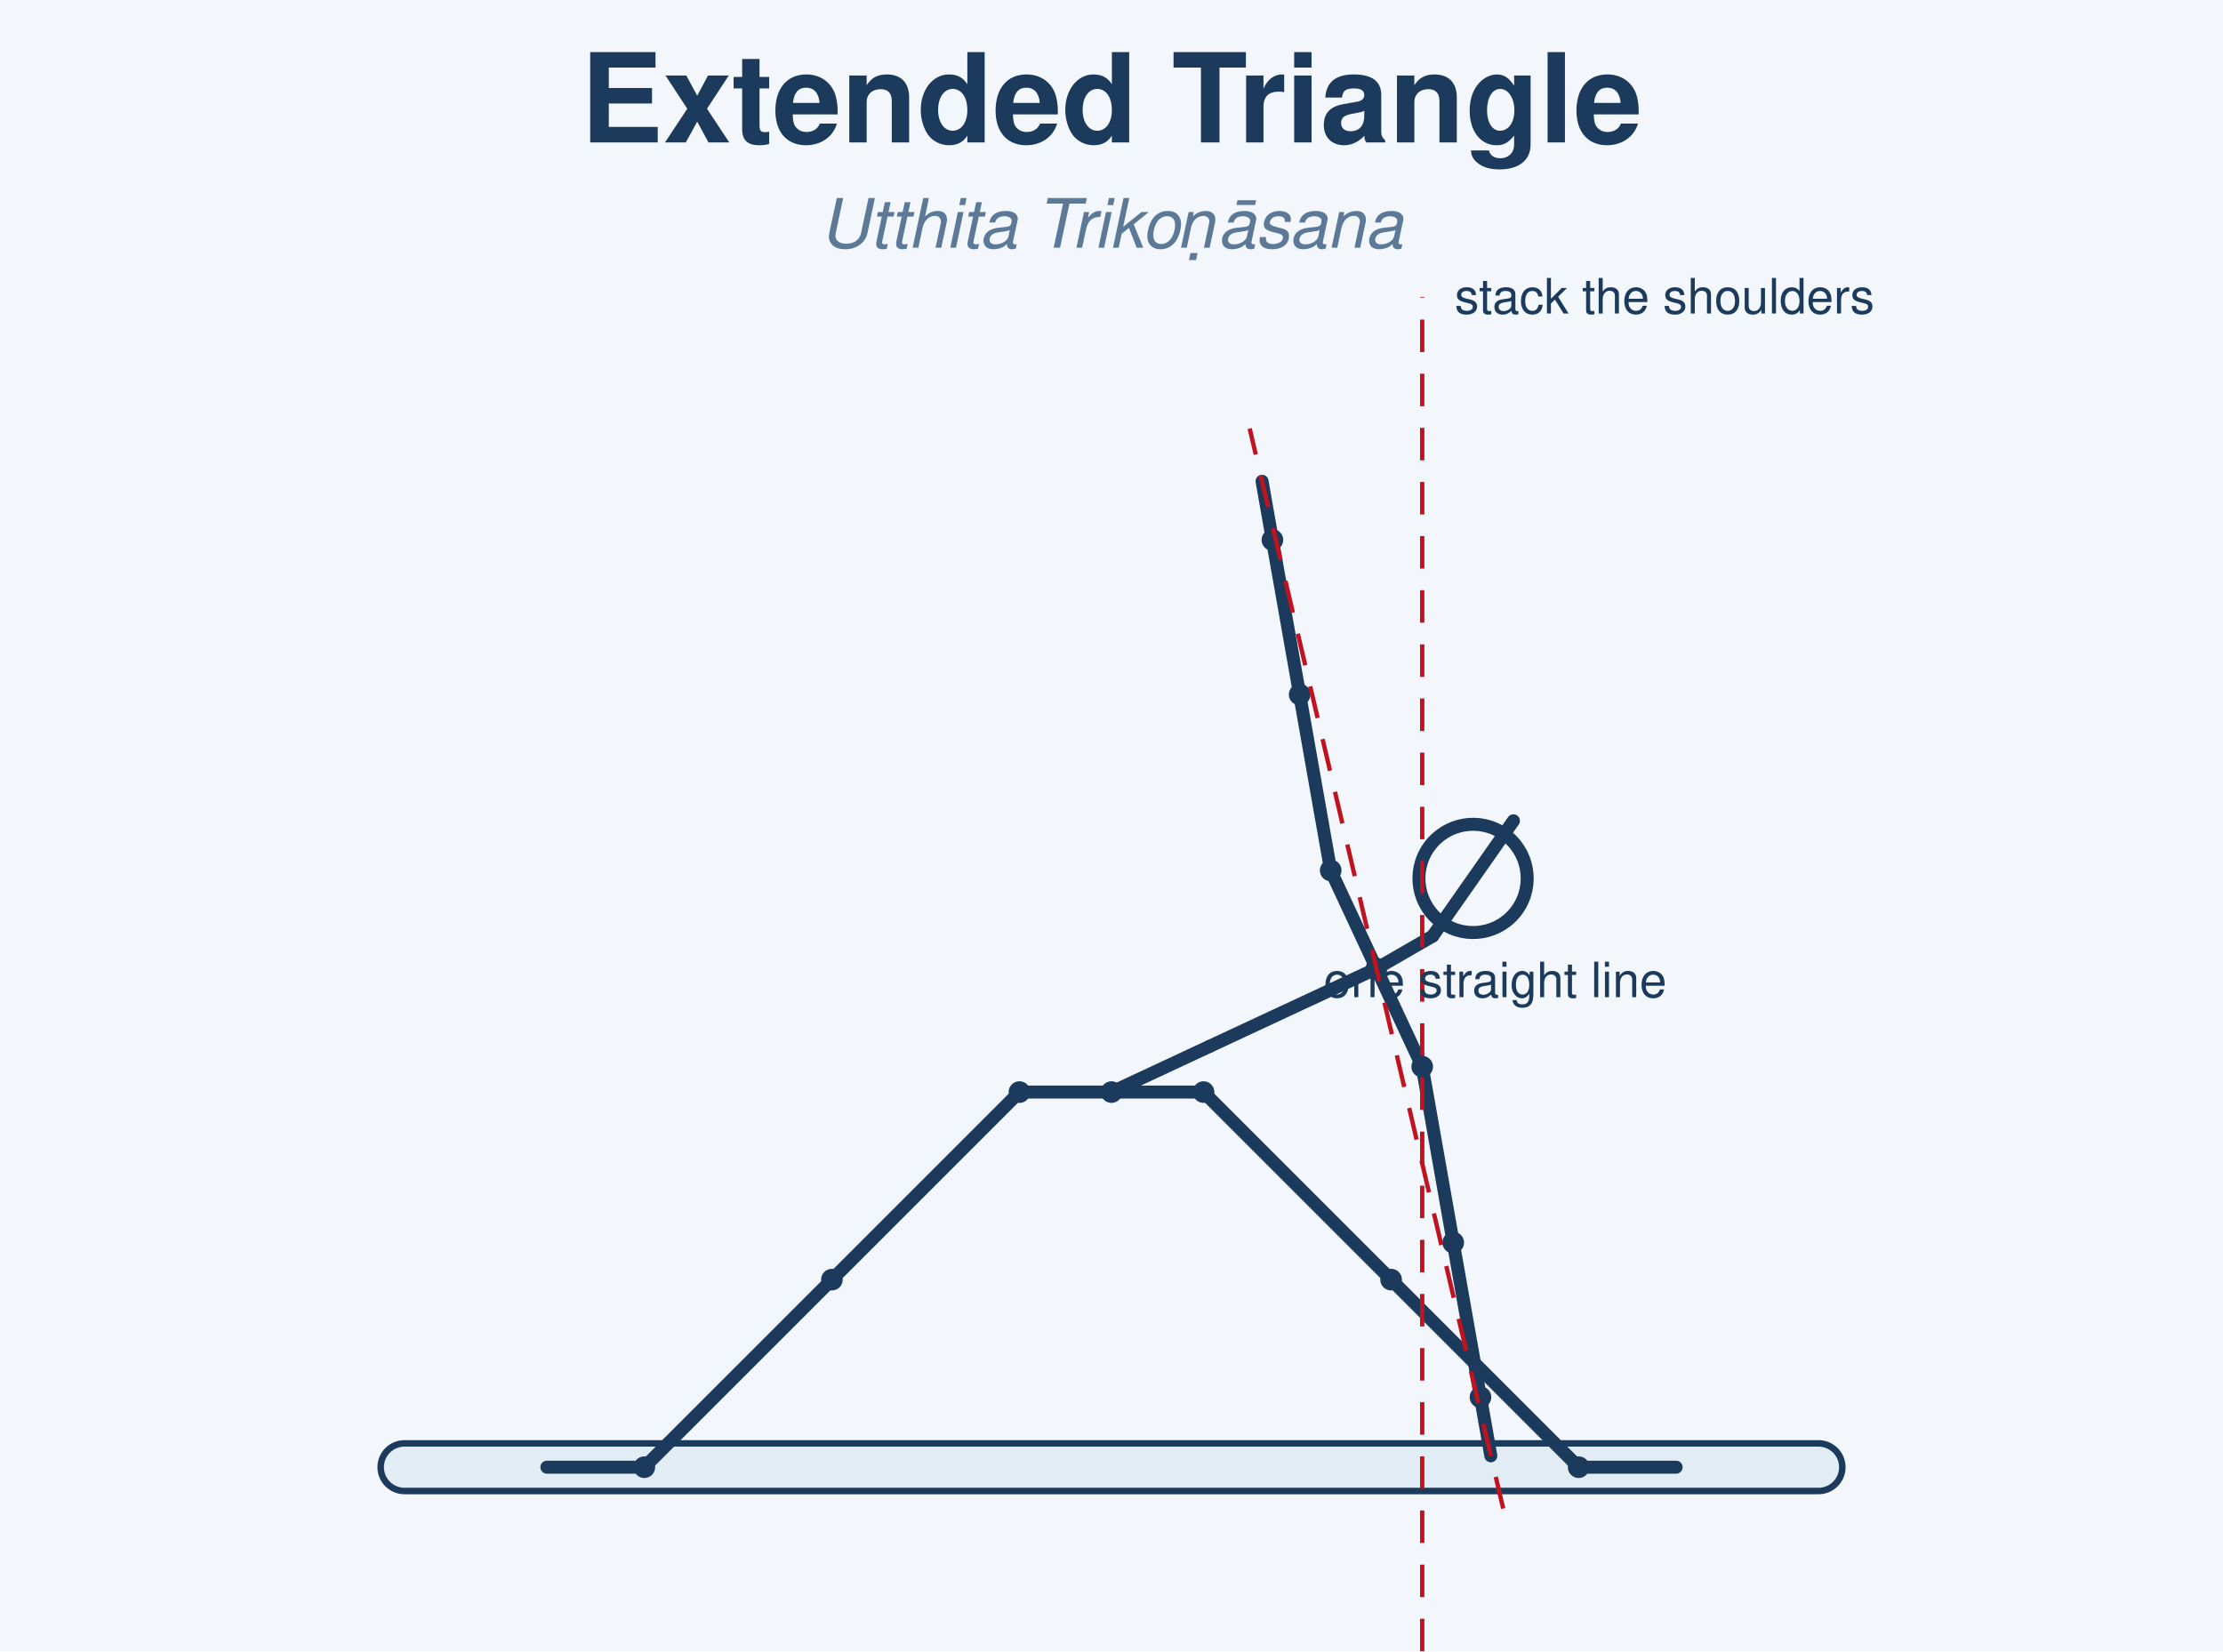
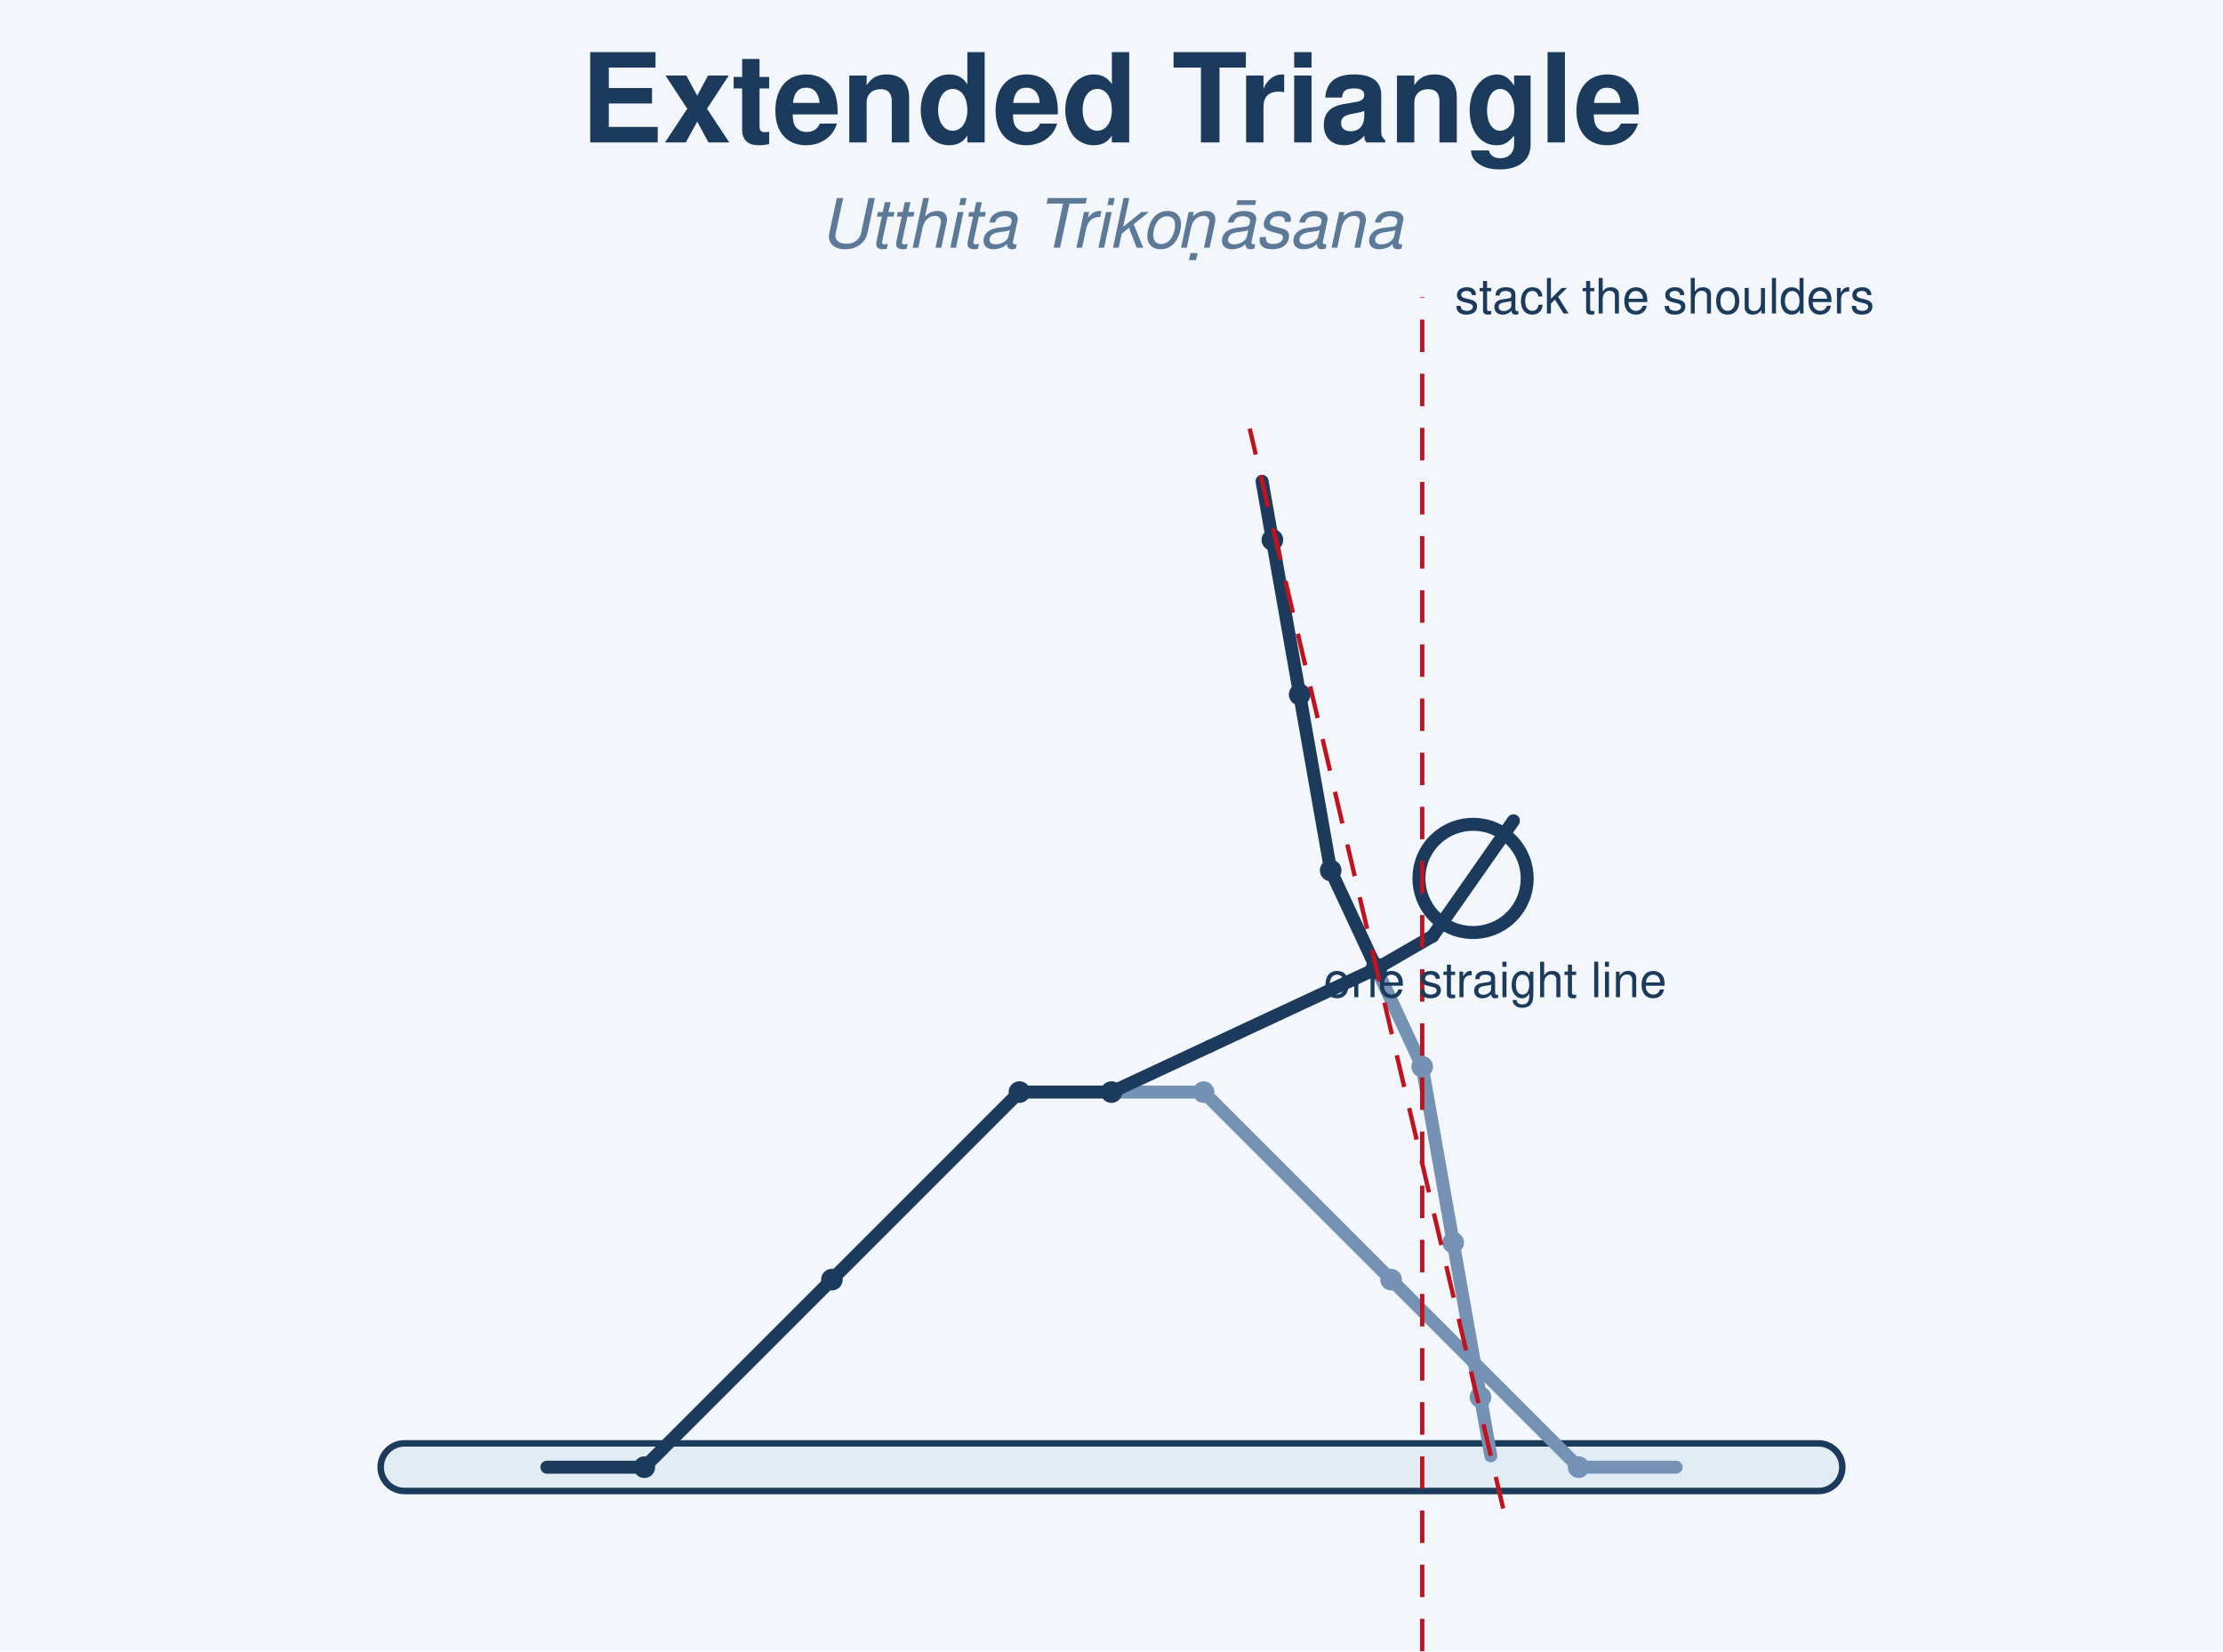
<svg xmlns="http://www.w3.org/2000/svg" viewBox="0 0 700 520" width="700" height="520" data-pose="utthita-trikonasana" data-style="blueprint" role="img" aria-label="Extended Triangle (Utthita Trikoṇāsana)">
  <defs>
    <marker id="asanakit-arrow" viewBox="0 0 10 10" refX="8" refY="5" markerWidth="5" markerHeight="5" orient="auto-start-reverse" markerUnits="strokeWidth">
      <path d="M 0 0 L 10 5 L 0 10 z" fill="#c1121f" />
    </marker>
  </defs>
  <rect data-layer="background" x="0" y="0" width="700" height="520" fill="#f3f7fb" />
  <g data-layer="title">
    <text x="350" y="44.85" text-anchor="middle" fill="#1b3a5c" font-family="Helvetica Neue, Helvetica, Arial, sans-serif" font-size="39" font-weight="600">Extended Triangle</text>
    <text x="350" y="78" text-anchor="middle" fill="#5c7998" font-family="Helvetica Neue, Helvetica, Arial, sans-serif" font-size="21.45" font-style="italic">Utthita Trikoṇāsana</text>
  </g>
  <g data-layer="props">
    <rect data-prop="mat" x="119.868" y="454.54" width="460.264" height="15.001" rx="7.501" fill="#e2ecf5" stroke="#1b3a5c" stroke-width="2.046" />
  </g>
  <g data-layer="figure">
-     <line data-bone="hipL" x1="350" y1="343.913" x2="378.98" y2="343.913" stroke="#1b3a5c" stroke-width="4.091" stroke-linecap="round" />
-     <line data-bone="hipR" x1="350" y1="343.913" x2="321.02" y2="343.913" stroke="#1b3a5c" stroke-width="4.091" stroke-linecap="round" />
-     <line data-bone="pelvis" x1="350" y1="343.913" x2="380.899" y2="329.504" stroke="#1b3a5c" stroke-width="4.091" stroke-linecap="round" />
-     <line data-bone="spine" x1="380.899" y1="329.504" x2="433.428" y2="305.009" stroke="#1b3a5c" stroke-width="4.091" stroke-linecap="round" />
-     <line data-bone="thighL" x1="378.98" y1="343.913" x2="438.044" y2="402.977" stroke="#1b3a5c" stroke-width="4.091" stroke-linecap="round" />
-     <line data-bone="thighR" x1="321.02" y1="343.913" x2="261.956" y2="402.977" stroke="#1b3a5c" stroke-width="4.091" stroke-linecap="round" />
-     <line data-bone="upperArmL" x1="447.837" y1="335.909" x2="457.605" y2="391.309" stroke="#1b3a5c" stroke-width="4.091" stroke-linecap="round" />
-     <line data-bone="clavicleL" x1="433.428" y1="305.009" x2="447.837" y2="335.909" stroke="#1b3a5c" stroke-width="4.091" stroke-linecap="round" />
-     <line data-bone="forearmL" x1="457.605" y1="391.309" x2="466.19" y2="439.993" stroke="#1b3a5c" stroke-width="4.091" stroke-linecap="round" />
-     <line data-bone="handL" x1="466.19" y1="439.993" x2="469.446" y2="458.46" stroke="#1b3a5c" stroke-width="4.091" stroke-linecap="round" />
-     <line data-bone="neck" x1="433.428" y1="305.009" x2="451.144" y2="294.781" stroke="#1b3a5c" stroke-width="4.091" stroke-linecap="round" />
-     <line data-bone="clavicleR" x1="433.428" y1="305.009" x2="419.02" y2="274.11" stroke="#1b3a5c" stroke-width="4.091" stroke-linecap="round" />
-     <line data-bone="upperArmR" x1="419.02" y1="274.11" x2="409.251" y2="218.71" stroke="#1b3a5c" stroke-width="4.091" stroke-linecap="round" />
-     <line data-bone="head" x1="451.144" y1="294.781" x2="476.565" y2="258.475" stroke="#1b3a5c" stroke-width="4.091" stroke-linecap="round" />
+     <line data-bone="hipL" data-side="left" x1="350" y1="343.913" x2="378.98" y2="343.913" stroke="#7591b3" stroke-width="4.091" stroke-linecap="round" />
+     <line data-bone="hipR" data-side="right" x1="350" y1="343.913" x2="321.02" y2="343.913" stroke="#1b3a5c" stroke-width="4.091" stroke-linecap="round" />
+     <line data-bone="pelvis" data-side="center" x1="350" y1="343.913" x2="380.899" y2="329.504" stroke="#1b3a5c" stroke-width="4.091" stroke-linecap="round" />
+     <line data-bone="spine" data-side="center" x1="380.899" y1="329.504" x2="433.428" y2="305.009" stroke="#1b3a5c" stroke-width="4.091" stroke-linecap="round" />
+     <line data-bone="thighL" data-side="left" x1="378.98" y1="343.913" x2="438.044" y2="402.977" stroke="#7591b3" stroke-width="4.091" stroke-linecap="round" />
+     <line data-bone="thighR" data-side="right" x1="321.02" y1="343.913" x2="261.956" y2="402.977" stroke="#1b3a5c" stroke-width="4.091" stroke-linecap="round" />
+     <line data-bone="upperArmL" data-side="left" x1="447.837" y1="335.909" x2="457.605" y2="391.309" stroke="#7591b3" stroke-width="4.091" stroke-linecap="round" />
+     <line data-bone="clavicleL" data-side="left" x1="433.428" y1="305.009" x2="447.837" y2="335.909" stroke="#7591b3" stroke-width="4.091" stroke-linecap="round" />
+     <line data-bone="forearmL" data-side="left" x1="457.605" y1="391.309" x2="466.19" y2="439.993" stroke="#7591b3" stroke-width="4.091" stroke-linecap="round" />
+     <line data-bone="handL" data-side="left" x1="466.19" y1="439.993" x2="469.446" y2="458.46" stroke="#7591b3" stroke-width="4.091" stroke-linecap="round" />
+     <line data-bone="neck" data-side="center" x1="433.428" y1="305.009" x2="451.144" y2="294.781" stroke="#1b3a5c" stroke-width="4.091" stroke-linecap="round" />
+     <line data-bone="clavicleR" data-side="right" x1="433.428" y1="305.009" x2="419.02" y2="274.11" stroke="#1b3a5c" stroke-width="4.091" stroke-linecap="round" />
+     <line data-bone="upperArmR" data-side="right" x1="419.02" y1="274.11" x2="409.251" y2="218.71" stroke="#1b3a5c" stroke-width="4.091" stroke-linecap="round" />
+     <line data-bone="head" data-side="center" x1="451.144" y1="294.781" x2="476.565" y2="258.475" stroke="#1b3a5c" stroke-width="4.091" stroke-linecap="round" />
    <ellipse data-part="head" cx="463.855" cy="276.628" rx="17.047" ry="17.047" transform="rotate(35.000 463.855 276.628)" fill="none" stroke="#1b3a5c" stroke-width="4.091" />
-     <line data-bone="forearmR" x1="409.251" y1="218.71" x2="400.667" y2="170.026" stroke="#1b3a5c" stroke-width="4.091" stroke-linecap="round" />
-     <line data-bone="shinL" x1="438.044" y1="402.977" x2="497.108" y2="462.041" stroke="#1b3a5c" stroke-width="4.091" stroke-linecap="round" />
-     <line data-bone="shinR" x1="261.956" y1="402.977" x2="202.892" y2="462.041" stroke="#1b3a5c" stroke-width="4.091" stroke-linecap="round" />
-     <line data-bone="handR" x1="400.667" y1="170.026" x2="397.41" y2="151.559" stroke="#1b3a5c" stroke-width="4.091" stroke-linecap="round" />
-     <line data-bone="footL" x1="497.108" y1="462.041" x2="527.792" y2="462.041" stroke="#1b3a5c" stroke-width="4.091" stroke-linecap="round" />
-     <line data-bone="footR" x1="202.892" y1="462.041" x2="172.208" y2="462.041" stroke="#1b3a5c" stroke-width="4.091" stroke-linecap="round" />
+     <line data-bone="forearmR" data-side="right" x1="409.251" y1="218.71" x2="400.667" y2="170.026" stroke="#1b3a5c" stroke-width="4.091" stroke-linecap="round" />
+     <line data-bone="shinL" data-side="left" x1="438.044" y1="402.977" x2="497.108" y2="462.041" stroke="#7591b3" stroke-width="4.091" stroke-linecap="round" />
+     <line data-bone="shinR" data-side="right" x1="261.956" y1="402.977" x2="202.892" y2="462.041" stroke="#1b3a5c" stroke-width="4.091" stroke-linecap="round" />
+     <line data-bone="handR" data-side="right" x1="400.667" y1="170.026" x2="397.41" y2="151.559" stroke="#1b3a5c" stroke-width="4.091" stroke-linecap="round" />
+     <line data-bone="footL" data-side="left" x1="497.108" y1="462.041" x2="527.792" y2="462.041" stroke="#7591b3" stroke-width="4.091" stroke-linecap="round" />
+     <line data-bone="footR" data-side="right" x1="202.892" y1="462.041" x2="172.208" y2="462.041" stroke="#1b3a5c" stroke-width="4.091" stroke-linecap="round" />
    <g data-part="joints">
-       <circle data-joint="shoulderL" cx="447.837" cy="335.909" r="3.409" fill="#1b3a5c" />
-       <circle data-joint="elbowL" cx="457.605" cy="391.309" r="3.409" fill="#1b3a5c" />
-       <circle data-joint="wristL" cx="466.19" cy="439.993" r="3.409" fill="#1b3a5c" />
+       <circle data-joint="shoulderL" cx="447.837" cy="335.909" r="3.409" fill="#7591b3" />
+       <circle data-joint="elbowL" cx="457.605" cy="391.309" r="3.409" fill="#7591b3" />
+       <circle data-joint="wristL" cx="466.19" cy="439.993" r="3.409" fill="#7591b3" />
      <circle data-joint="shoulderR" cx="419.02" cy="274.11" r="3.409" fill="#1b3a5c" />
      <circle data-joint="elbowR" cx="409.251" cy="218.71" r="3.409" fill="#1b3a5c" />
      <circle data-joint="wristR" cx="400.667" cy="170.026" r="3.409" fill="#1b3a5c" />
-       <circle data-joint="hipJointL" cx="378.98" cy="343.913" r="3.409" fill="#1b3a5c" />
-       <circle data-joint="kneeL" cx="438.044" cy="402.977" r="3.409" fill="#1b3a5c" />
-       <circle data-joint="ankleL" cx="497.108" cy="462.041" r="3.409" fill="#1b3a5c" />
+       <circle data-joint="hipJointL" cx="378.98" cy="343.913" r="3.409" fill="#7591b3" />
+       <circle data-joint="kneeL" cx="438.044" cy="402.977" r="3.409" fill="#7591b3" />
+       <circle data-joint="ankleL" cx="497.108" cy="462.041" r="3.409" fill="#7591b3" />
      <circle data-joint="hipJointR" cx="321.02" cy="343.913" r="3.409" fill="#1b3a5c" />
      <circle data-joint="kneeR" cx="261.956" cy="402.977" r="3.409" fill="#1b3a5c" />
      <circle data-joint="ankleR" cx="202.892" cy="462.041" r="3.409" fill="#1b3a5c" />
      <circle data-joint="chest" cx="433.428" cy="305.009" r="3.409" fill="#1b3a5c" />
      <circle data-joint="hipCenter" cx="350" cy="343.913" r="3.409" fill="#1b3a5c" />
    </g>
  </g>
  <g data-layer="annotations">
    <g data-annotation="plumb">
      <line x1="447.837" y1="520" x2="447.837" y2="93.6" stroke="#c1121f" stroke-width="1.364" stroke-dasharray="10.228 6.819" fill="none" />
      <text x="458.065" y="93.6" fill="#1b3a5c" font-family="Helvetica Neue, Helvetica, Arial, sans-serif" font-size="15.342" dominant-baseline="middle">stack the shoulders</text>
    </g>
    <g data-annotation="line">
      <line x1="473.341" y1="475.056" x2="393.515" y2="134.963" stroke="#c1121f" stroke-width="1.364" stroke-dasharray="10.228 6.819" fill="none" />
      <text x="416.832" y="308.905" fill="#1b3a5c" font-family="Helvetica Neue, Helvetica, Arial, sans-serif" font-size="15.342" dominant-baseline="middle">one straight line</text>
    </g>
  </g>
</svg>
